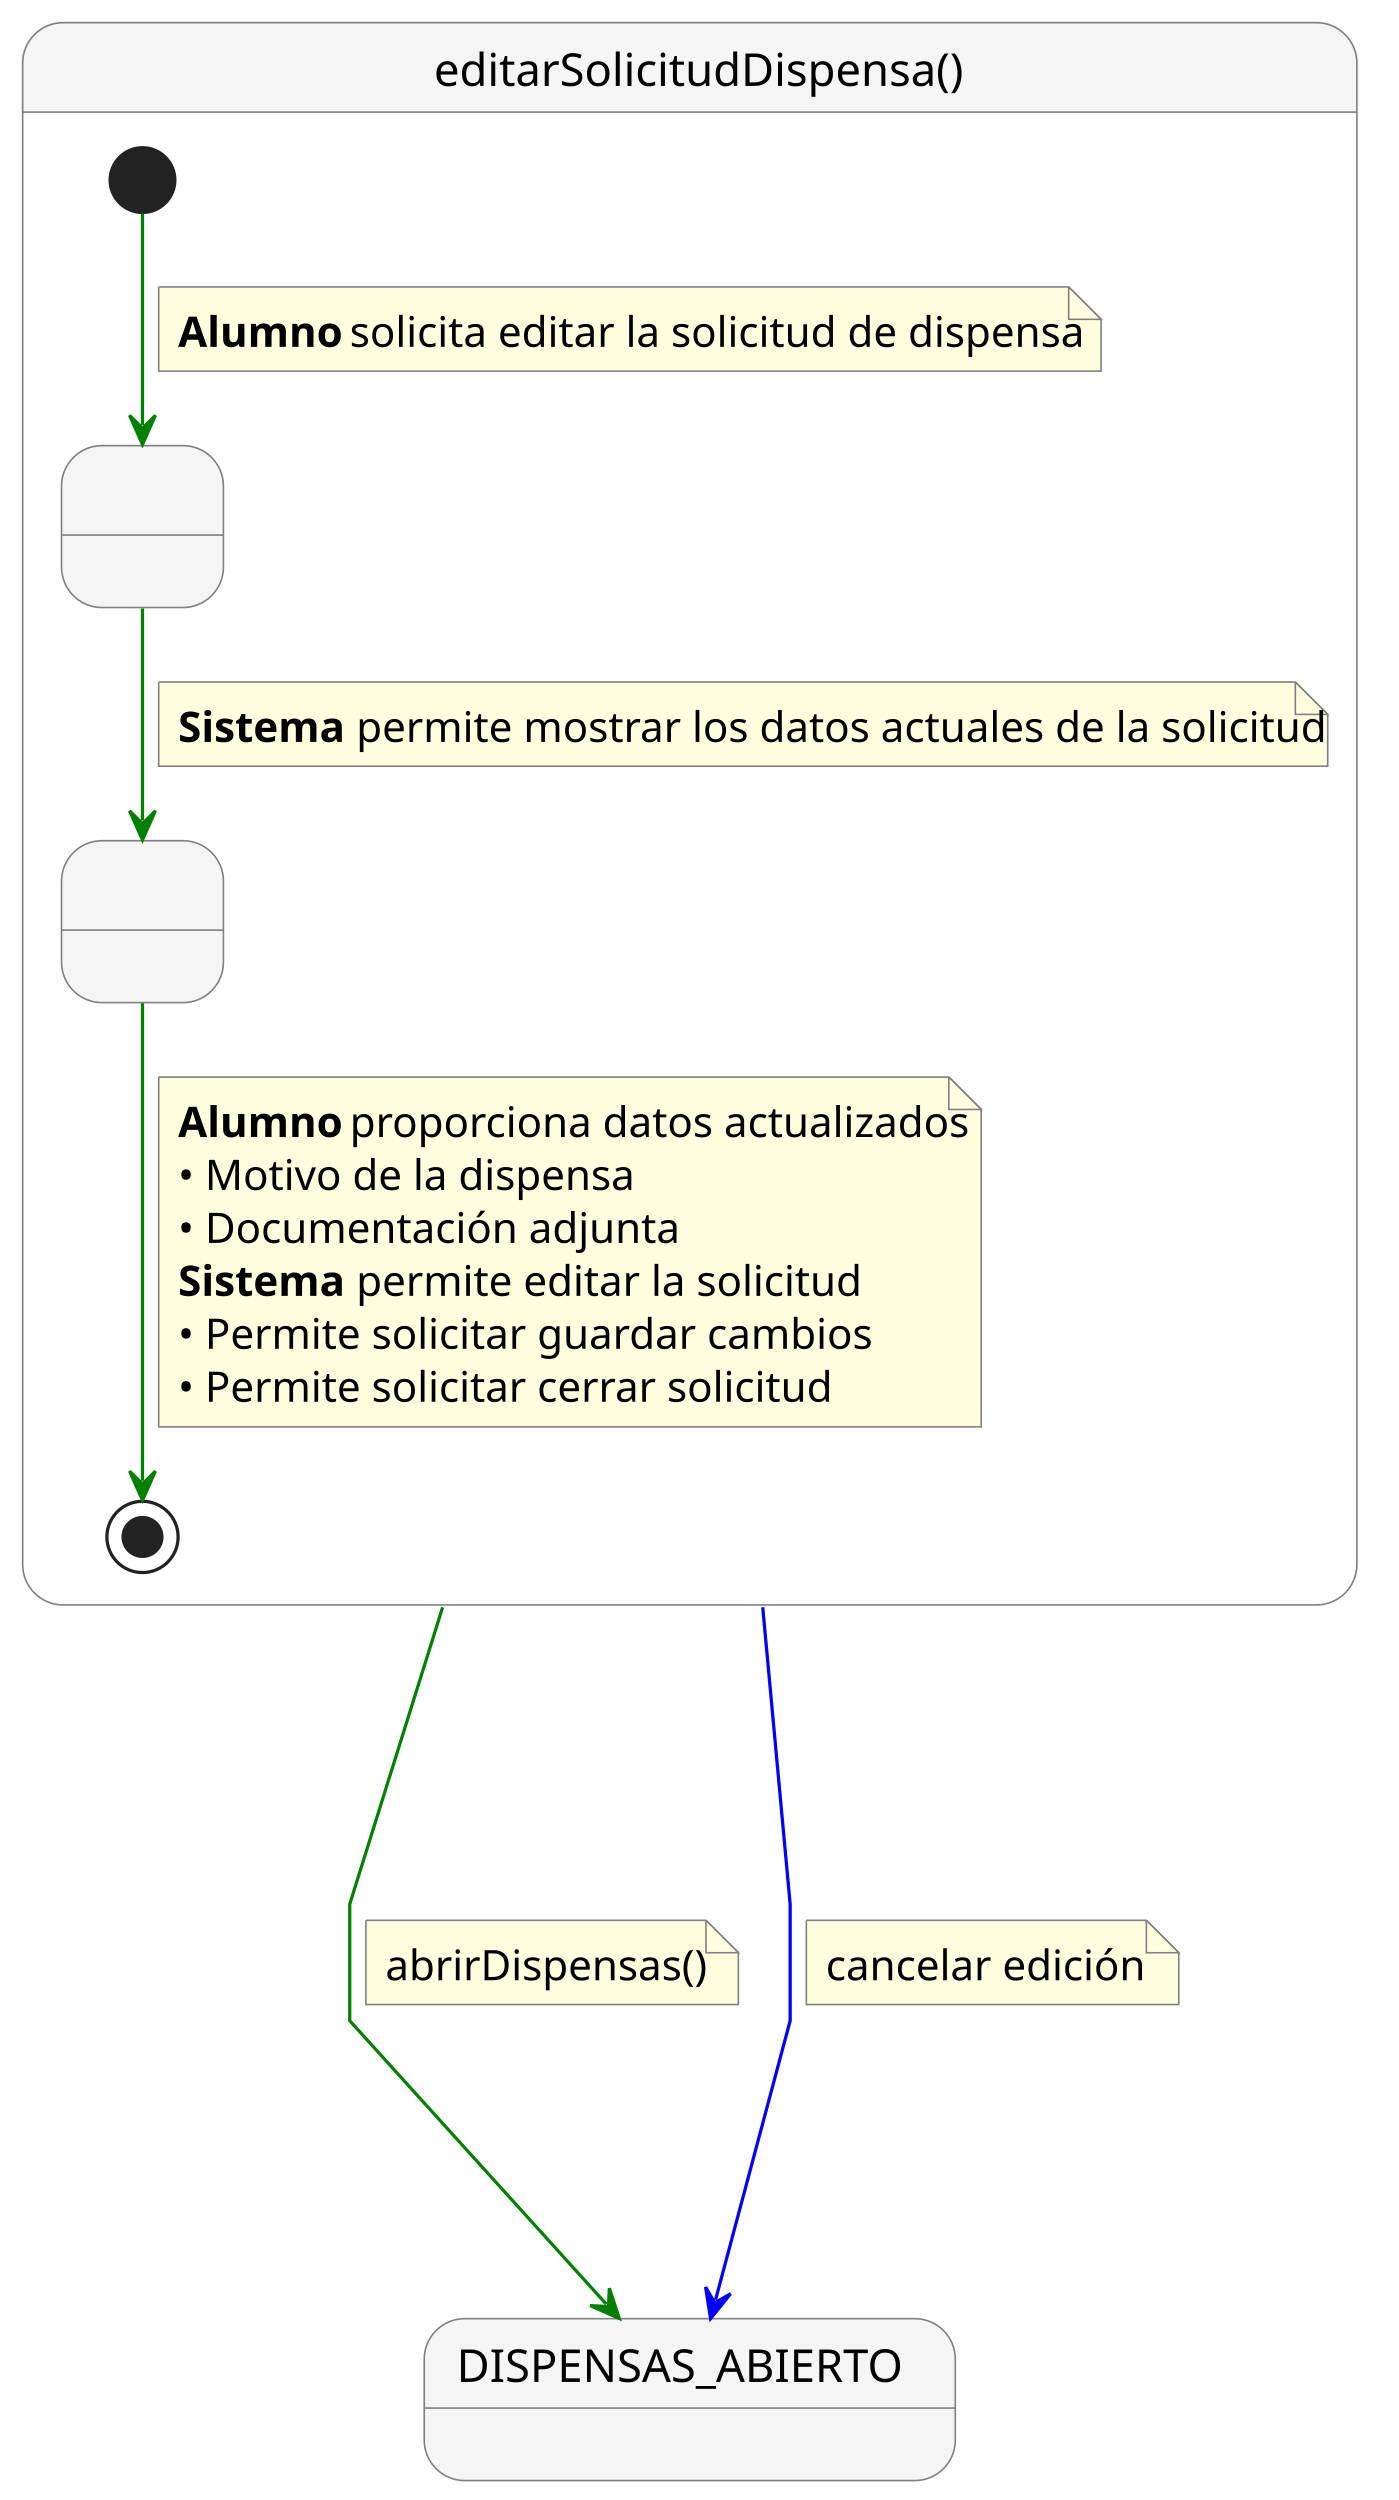
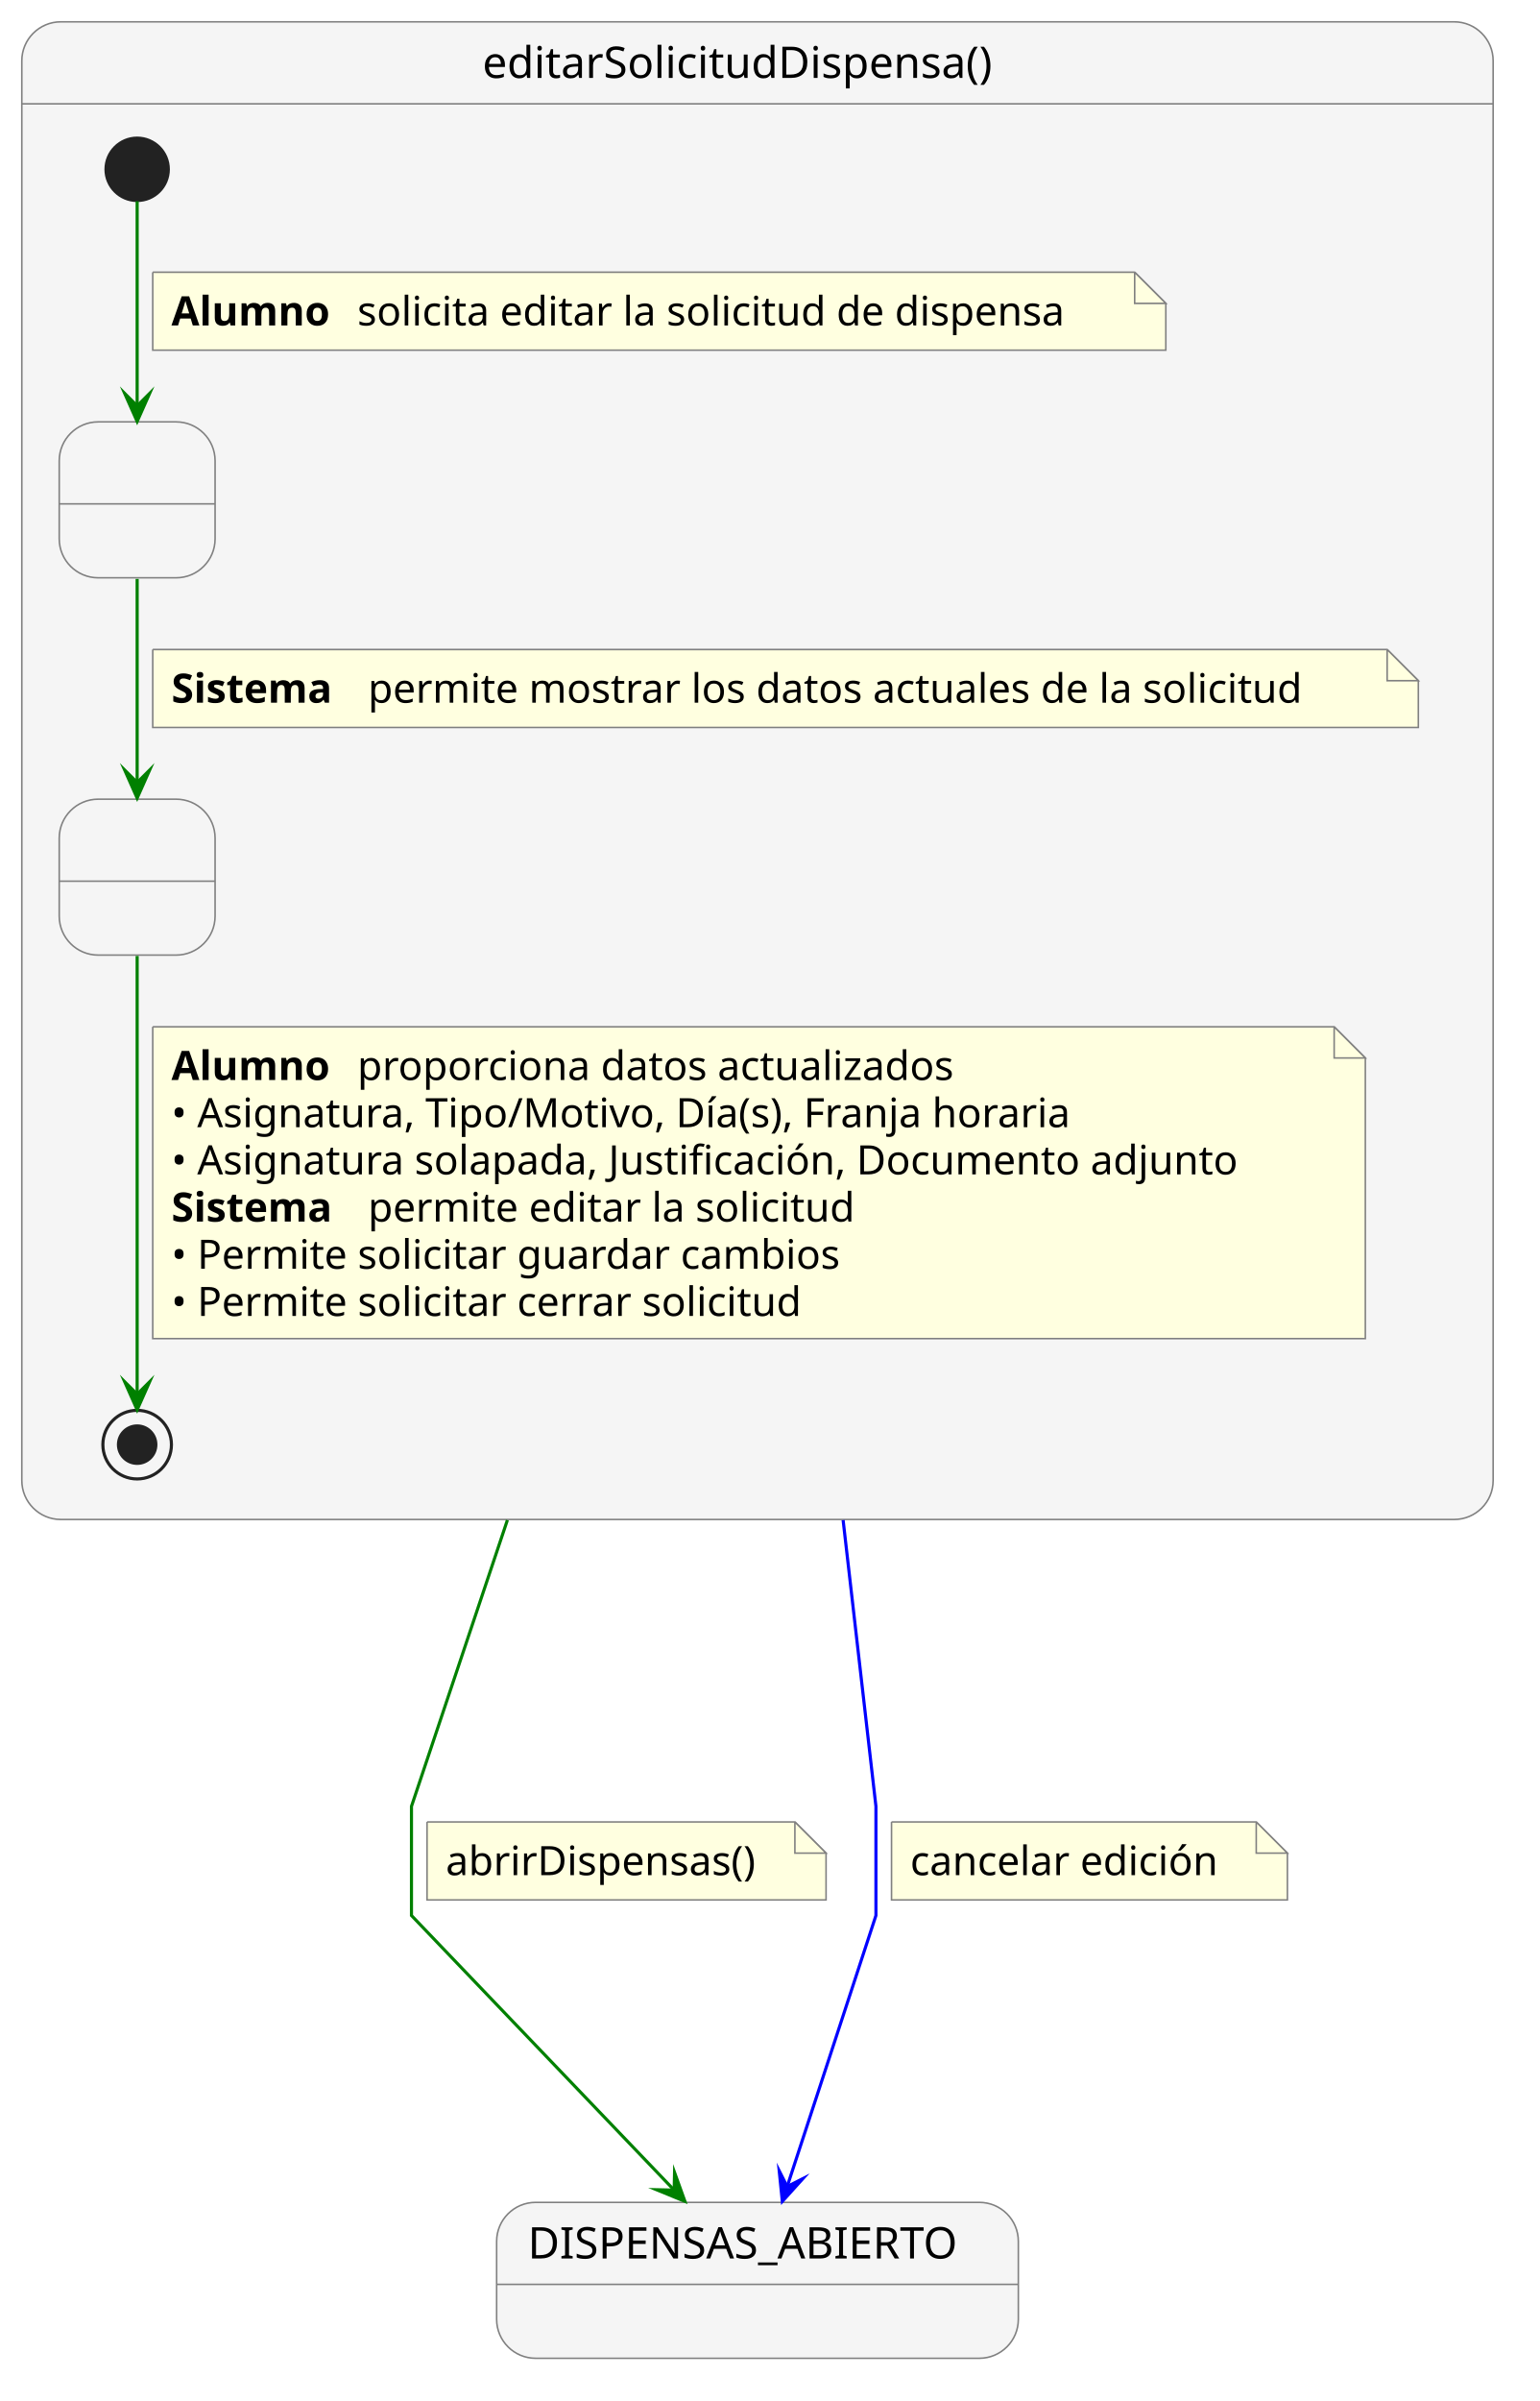
- <svg xmlns="http://www.w3.org/2000/svg" contentStyleType="text/css" height="772px" preserveAspectRatio="none" style="width:432px;height:772px;background:#FFFFFF;" version="1.1" viewBox="0 0 432 772" width="432px" zoomAndPan="magnify">
+ <svg xmlns="http://www.w3.org/2000/svg" version="1.1" data-diagram-type="STATE" style="width:494px;height:770px;background:#FFFFFF;" width="494px" height="770px" viewBox="0 0 494 770" zoomAndPan="magnify" preserveAspectRatio="none" contentStyleType="text/css">
  <defs />
-   <g>
-     <path d="M19.5,7 L406.5,7 A12.5,12.5 0 0 1 419,19.5 L419,34.609 L7,34.609 L7,19.5 A12.5,12.5 0 0 1 19.5,7 " fill="#F5F5F5" style="stroke:#F5F5F5;stroke-width:1.0;" />
-     <rect fill="none" height="488.609" rx="12.5" ry="12.5" style="stroke:#808080;stroke-width:0.5;" width="412" x="7" y="7" />
-     <line style="stroke:#808080;stroke-width:0.5;" x1="7" x2="419" y1="34.609" y2="34.609" />
-     <text fill="#000000" font-family="sans-serif" font-size="14" lengthAdjust="spacing" textLength="158" x="134" y="26.533">editarSolicitudDispensa()</text>
-     <g id="editarSolicitudDispensa.Paso1">
-       <rect fill="#F5F5F5" height="50" rx="12.5" ry="12.5" style="stroke:#808080;stroke-width:0.5;" width="50" x="19" y="137.609" />
-       <line style="stroke:#808080;stroke-width:0.5;" x1="19" x2="69" y1="165.219" y2="165.219" />
-       <text fill="#000000" font-family="sans-serif" font-size="14" lengthAdjust="spacing" textLength="4" x="42" y="157.143"> </text>
+   <g font-family="sans-serif" lengthAdjust="spacing">
+     <g class="entity" data-qualified-name="editarSolicitudDispensa" id="ent0001" data-source-line="9">
+       <path d="M19.5,7 L466.5,7 A12.5,12.5 0 0 1 479,19.5 L479,33.297 L7,33.297 L7,19.5 A12.5,12.5 0 0 1 19.5,7" fill="#F5F5F5" />
+       <path d="M7,33.297 L479,33.297 L479,474.797 A12.5,12.5 0 0 1 466.5,487.297 L19.5,487.297 A12.5,12.5 0 0 1 7,474.797 L7,33.297" fill="#F5F5F5" />
+       <rect x="7" y="7" width="472" height="480.297" fill="none" style="stroke:#808080;stroke-width:0.5;" rx="12.5" ry="12.5" />
+       <line x1="7" y1="33.297" x2="479" y2="33.297" style="stroke:#808080;stroke-width:0.5;" />
+       <text x="154.792" y="24.995" fill="#000" font-size="14" textLength="176.415">editarSolicitudDispensa()</text>
+       <g class="entity" data-qualified-name="editarSolicitudDispensa.Paso1" id="ent0002" data-source-line="12">
+         <rect x="19" y="135.297" width="50" height="50" fill="#F5F5F5" style="stroke:#808080;stroke-width:0.5;" rx="12.5" ry="12.5" />
+         <line x1="19" y1="161.594" x2="69" y2="161.594" style="stroke:#808080;stroke-width:0.5;" />
+         <text x="41.775" y="153.292" fill="#000" font-size="14"> </text>
+       </g>
+       <g class="entity" data-qualified-name="editarSolicitudDispensa.Paso2" id="ent0003" data-source-line="13">
+         <rect x="19" y="256.297" width="50" height="50" fill="#F5F5F5" style="stroke:#808080;stroke-width:0.5;" rx="12.5" ry="12.5" />
+         <line x1="19" y1="282.594" x2="69" y2="282.594" style="stroke:#808080;stroke-width:0.5;" />
+         <text x="41.775" y="274.292" fill="#000" font-size="14"> </text>
+       </g>
+       <g class="start_entity" data-qualified-name="editarSolicitudDispensa..start.editarSolicitudDispensa" id="ent0005" data-source-line="15">
+         <ellipse cx="44" cy="54.297" rx="10" ry="10" fill="#222" style="stroke:#222;stroke-width:1;" />
+       </g>
+       <g class="end_entity" data-qualified-name="editarSolicitudDispensa..end.editarSolicitudDispensa" id="ent0008" data-source-line="25">
+         <ellipse cx="44" cy="463.297" rx="11" ry="11" fill="none" style="stroke:#222;stroke-width:1;" />
+         <ellipse cx="44" cy="463.297" rx="6" ry="6" fill="#222" style="stroke:#222;stroke-width:1;" />
+       </g>
+       <g class="link" data-entity-1="ent0005" data-entity-2="ent0002" id="lnk6" data-source-line="15" data-link-type="dependency">
+         <path d="M44,64.527 C44,80.237 44,107.657 44,130.167" style="stroke:#008000;stroke-width:1;" fill="none" id="*start*editarSolicitudDispensa-to-Paso1" />
+         <polygon points="44,135.167,48,126.167,44,130.167,40,126.167,44,135.167" fill="#008000" style="stroke:#008000;stroke-width:1;stroke-linejoin:miter;stroke-miterlimit:10;" />
+         <path d="M49,87.297 L49,112.297 L374,112.297 L374,97.297 L364,87.297 L49,87.297" style="stroke:#808080;stroke-width:0.5;" fill="#FFFFE0" />
+         <path d="M364,87.297 L364,97.297 L374,97.297 L364,87.297" style="stroke:#808080;stroke-width:0.5;" fill="#FFFFE0" />
+         <text x="55" y="104.364" fill="#000" font-size="13" textLength="55.504" font-weight="700">Alumno</text>
+         <text x="114.636" y="104.364" fill="#000" font-size="13" textLength="244.696">solicita editar la solicitud de dispensa</text>
+       </g>
+       <g class="link" data-entity-1="ent0002" data-entity-2="ent0003" id="lnk7" data-source-line="20" data-link-type="dependency">
+         <path d="M44,185.667 C44,206.197 44,230.437 44,250.957" style="stroke:#008000;stroke-width:1;" fill="none" id="Paso1-to-Paso2" />
+         <polygon points="44,255.957,48,246.957,44,250.957,40,246.957,44,255.957" fill="#008000" style="stroke:#008000;stroke-width:1;stroke-linejoin:miter;stroke-miterlimit:10;" />
+         <path d="M49,208.297 L49,233.297 L455,233.297 L455,218.297 L445,208.297 L49,208.297" style="stroke:#808080;stroke-width:0.5;" fill="#FFFFE0" />
+         <path d="M445,208.297 L445,218.297 L455,218.297 L445,208.297" style="stroke:#808080;stroke-width:0.5;" fill="#FFFFE0" />
+         <text x="55" y="225.364" fill="#000" font-size="13" textLength="58.906" font-weight="700">Sistema</text>
+         <text x="118.039" y="225.364" fill="#000" font-size="13" textLength="322.34">permite mostrar los datos actuales de la solicitud</text>
+       </g>
+       <g class="link" data-entity-1="ent0003" data-entity-2="ent0008" id="lnk9" data-source-line="25" data-link-type="dependency">
+         <path d="M44,306.577 C44,346.497 44,419.347 44,447.137" style="stroke:#008000;stroke-width:1;" fill="none" id="Paso2-to-*end*editarSolicitudDispensa" />
+         <polygon points="44,452.137,48,443.137,44,447.137,40,443.137,44,452.137" fill="#008000" style="stroke:#008000;stroke-width:1;stroke-linejoin:miter;stroke-miterlimit:10;" />
+         <path d="M49,329.297 L49,429.297 L438,429.297 L438,339.297 L428,329.297 L49,329.297" style="stroke:#808080;stroke-width:0.5;" fill="#FFFFE0" />
+         <path d="M428,329.297 L428,339.297 L438,339.297 L428,329.297" style="stroke:#808080;stroke-width:0.5;" fill="#FFFFE0" />
+         <text x="55" y="346.364" fill="#000" font-size="13" textLength="55.504" font-weight="700">Alumno</text>
+         <text x="114.636" y="346.364" fill="#000" font-size="13" textLength="203.734">proporciona datos actualizados</text>
+         <text x="55" y="361.497" fill="#000" font-size="13" textLength="312.311">• Asignatura, Tipo/Motivo, Día(s), Franja horaria</text>
+         <text x="55" y="376.629" fill="#000" font-size="13" textLength="368.189">• Asignatura solapada, Justificación, Documento adjunto</text>
+         <text x="55" y="391.762" fill="#000" font-size="13" textLength="58.906" font-weight="700">Sistema</text>
+         <text x="118.039" y="391.762" fill="#000" font-size="13" textLength="167.508">permite editar la solicitud</text>
+         <text x="55" y="406.895" fill="#000" font-size="13" textLength="231.601">• Permite solicitar guardar cambios</text>
+         <text x="55" y="422.028" fill="#000" font-size="13" textLength="219.312">• Permite solicitar cerrar solicitud</text>
+       </g>
    </g>
-     <g id="editarSolicitudDispensa.Paso2">
-       <rect fill="#F5F5F5" height="50" rx="12.5" ry="12.5" style="stroke:#808080;stroke-width:0.5;" width="50" x="19" y="259.609" />
-       <line style="stroke:#808080;stroke-width:0.5;" x1="19" x2="69" y1="287.219" y2="287.219" />
-       <text fill="#000000" font-family="sans-serif" font-size="14" lengthAdjust="spacing" textLength="4" x="42" y="279.143"> </text>
+     <g class="entity" data-qualified-name="DISPENSAS_ABIERTO" id="ent0004" data-source-line="36">
+       <rect x="159.32" y="706.3" width="167.362" height="50" fill="#F5F5F5" style="stroke:#808080;stroke-width:0.5;" rx="12.5" ry="12.5" />
+       <line x1="159.32" y1="732.597" x2="326.682" y2="732.597" style="stroke:#808080;stroke-width:0.5;" />
+       <text x="169.32" y="724.295" fill="#000" font-size="14" textLength="147.362">DISPENSAS_ABIERTO</text>
    </g>
-     <ellipse cx="44" cy="55.609" fill="#222222" rx="10" ry="10" style="stroke:#222222;stroke-width:1.0;" />
-     <ellipse cx="44" cy="474.609" fill="none" rx="11" ry="11" style="stroke:#222222;stroke-width:1.0;" />
-     <ellipse cx="44" cy="474.609" fill="#222222" rx="6" ry="6" style="stroke:#222222;stroke-width:1.0;" />
-     <g id="link_*start*editarSolicitudDispensa_Paso1">
-       <path d="M44,65.929 C44,81.789 44,108.519 44,131.249 " fill="none" id="*start*editarSolicitudDispensa-to-Paso1" style="stroke:#008000;stroke-width:1.0;" />
-       <polygon fill="#008000" points="44,137.249,48,128.249,44,132.249,40,128.249,44,137.249" style="stroke:#008000;stroke-width:1.0;" />
-       <path d="M49,88.609 L49,114.609 L340,114.609 L340,98.609 L330,88.609 L49,88.609 " fill="#FFFFE0" style="stroke:#808080;stroke-width:0.5;" />
-       <path d="M330,88.609 L330,98.609 L340,98.609 L330,88.609 " fill="#FFFFE0" style="stroke:#808080;stroke-width:0.5;" />
-       <text fill="#000000" font-family="sans-serif" font-size="13" font-weight="bold" lengthAdjust="spacing" textLength="49" x="55" y="107.105">Alumno</text>
-       <text fill="#000000" font-family="sans-serif" font-size="13" lengthAdjust="spacing" textLength="217" x="108" y="107.105">solicita editar la solicitud de dispensa</text>
+     <g class="link" data-entity-1="ent0001" data-entity-2="ent0004" id="lnk10" data-source-line="38" data-link-type="dependency">
+       <path d="M162.77,487.5 C145.34,539.5 132,579.3 132,579.3 C132,579.3 132,614.3 132,614.3 C132,614.3 183.723,668.358 216.273,702.368" style="stroke:#008000;stroke-width:1;" fill="none" id="editarSolicitudDispensa-to-DISPENSAS_ABIERTO" />
+       <polygon points="219.73,705.98,216.397,696.712,216.273,702.368,210.617,702.244,219.73,705.98" fill="#008000" style="stroke:#008000;stroke-width:1;stroke-linejoin:miter;stroke-miterlimit:10;" />
+       <path d="M137,584.3 L137,609.3 L265,609.3 L265,594.3 L255,584.3 L137,584.3" style="stroke:#808080;stroke-width:0.5;" fill="#FFFFE0" />
+       <path d="M255,584.3 L255,594.3 L265,594.3 L255,584.3" style="stroke:#808080;stroke-width:0.5;" fill="#FFFFE0" />
+       <text x="143" y="601.367" fill="#000" font-size="13" textLength="107.06">abrirDispensas()</text>
    </g>
-     <g id="link_Paso1_Paso2">
-       <path d="M44,187.889 C44,208.709 44,232.549 44,253.359 " fill="none" id="Paso1-to-Paso2" style="stroke:#008000;stroke-width:1.0;" />
-       <polygon fill="#008000" points="44,259.359,48,250.359,44,254.359,40,250.359,44,259.359" style="stroke:#008000;stroke-width:1.0;" />
-       <path d="M49,210.609 L49,236.609 L410,236.609 L410,220.609 L400,210.609 L49,210.609 " fill="#FFFFE0" style="stroke:#808080;stroke-width:0.5;" />
-       <path d="M400,210.609 L400,220.609 L410,220.609 L400,210.609 " fill="#FFFFE0" style="stroke:#808080;stroke-width:0.5;" />
-       <text fill="#000000" font-family="sans-serif" font-size="13" font-weight="bold" lengthAdjust="spacing" textLength="51" x="55" y="229.105">Sistema</text>
-       <text fill="#000000" font-family="sans-serif" font-size="13" lengthAdjust="spacing" textLength="285" x="110" y="229.105">permite mostrar los datos actuales de la solicitud</text>
-     </g>
-     <g id="link_Paso2_*end*editarSolicitudDispensa">
-       <path d="M44,309.799 C44,351.259 44,428.199 44,457.269 " fill="none" id="Paso2-to-*end*editarSolicitudDispensa" style="stroke:#008000;stroke-width:1.0;" />
-       <polygon fill="#008000" points="44,463.269,48,454.269,44,458.269,40,454.269,44,463.269" style="stroke:#008000;stroke-width:1.0;" />
-       <path d="M49,332.609 L49,440.609 L303,440.609 L303,342.609 L293,332.609 L49,332.609 " fill="#FFFFE0" style="stroke:#808080;stroke-width:0.5;" />
-       <path d="M293,332.609 L293,342.609 L303,342.609 L293,332.609 " fill="#FFFFE0" style="stroke:#808080;stroke-width:0.5;" />
-       <text fill="#000000" font-family="sans-serif" font-size="13" font-weight="bold" lengthAdjust="spacing" textLength="49" x="55" y="351.104">Alumno</text>
-       <text fill="#000000" font-family="sans-serif" font-size="13" lengthAdjust="spacing" textLength="180" x="108" y="351.104">proporciona datos actualizados</text>
-       <text fill="#000000" font-family="sans-serif" font-size="13" lengthAdjust="spacing" textLength="134" x="55" y="367.456">• Motivo de la dispensa</text>
-       <text fill="#000000" font-family="sans-serif" font-size="13" lengthAdjust="spacing" textLength="145" x="55" y="383.808">• Documentación adjunta</text>
-       <text fill="#000000" font-family="sans-serif" font-size="13" font-weight="bold" lengthAdjust="spacing" textLength="51" x="55" y="400.159">Sistema</text>
-       <text fill="#000000" font-family="sans-serif" font-size="13" lengthAdjust="spacing" textLength="145" x="110" y="400.159">permite editar la solicitud</text>
-       <text fill="#000000" font-family="sans-serif" font-size="13" lengthAdjust="spacing" textLength="203" x="55" y="416.511">• Permite solicitar guardar cambios</text>
-       <text fill="#000000" font-family="sans-serif" font-size="13" lengthAdjust="spacing" textLength="192" x="55" y="432.862">• Permite solicitar cerrar solicitud</text>
-     </g>
-     <g id="DISPENSAS_ABIERTO">
-       <rect fill="#F5F5F5" height="50" rx="12.5" ry="12.5" style="stroke:#808080;stroke-width:0.5;" width="164" x="131" y="716" />
-       <line style="stroke:#808080;stroke-width:0.5;" x1="131" x2="295" y1="743.609" y2="743.609" />
-       <text fill="#000000" font-family="sans-serif" font-size="14" lengthAdjust="spacing" textLength="144" x="141" y="735.533">DISPENSAS_ABIERTO</text>
-     </g>
-     <g id="link_editarSolicitudDispensa_DISPENSAS_ABIERTO">
-       <path d="M136.69,496.32 C120.41,548.36 108,588 108,588 C108,588 108,624 108,624 C108,624 156.463,677.542 187.213,711.512 " fill="none" id="editarSolicitudDispensa-to-DISPENSAS_ABIERTO" style="stroke:#008000;stroke-width:1.0;" />
-       <polygon fill="#008000" points="191.24,715.96,188.166,706.603,187.885,712.253,182.235,711.972,191.24,715.96" style="stroke:#008000;stroke-width:1.0;" />
-       <path d="M113,593 L113,619 L228,619 L228,603 L218,593 L113,593 " fill="#FFFFE0" style="stroke:#808080;stroke-width:0.5;" />
-       <path d="M218,593 L218,603 L228,603 L218,593 " fill="#FFFFE0" style="stroke:#808080;stroke-width:0.5;" />
-       <text fill="#000000" font-family="sans-serif" font-size="13" lengthAdjust="spacing" textLength="94" x="119" y="611.495">abrirDispensas()</text>
-     </g>
-     <g id="link_editarSolicitudDispensa_DISPENSAS_ABIERTO">
-       <path d="M235.53,496.32 C240.34,548.36 244,588 244,588 C244,588 244,624 244,624 C244,624 230.049,676.193 220.969,710.163 " fill="none" id="editarSolicitudDispensa-to-DISPENSAS_ABIERTO-1" style="stroke:#0000FF;stroke-width:1.0;" />
-       <polygon fill="#0000FF" points="219.42,715.96,225.608,708.298,220.711,711.13,217.88,706.232,219.42,715.96" style="stroke:#0000FF;stroke-width:1.0;" />
-       <path d="M249,593 L249,619 L364,619 L364,603 L354,593 L249,593 " fill="#FFFFE0" style="stroke:#808080;stroke-width:0.5;" />
-       <path d="M354,593 L354,603 L364,603 L354,593 " fill="#FFFFE0" style="stroke:#808080;stroke-width:0.5;" />
-       <text fill="#000000" font-family="sans-serif" font-size="13" lengthAdjust="spacing" textLength="94" x="255" y="611.495">cancelar edición</text>
+     <g class="link" data-entity-1="ent0001" data-entity-2="ent0004" id="lnk11" data-source-line="43" data-link-type="dependency">
+       <path d="M270.47,487.5 C276.43,539.5 281,579.3 281,579.3 C281,579.3 281,614.3 281,614.3 C281,614.3 263.666,667.218 252.526,701.228" style="stroke:#00F;stroke-width:1;" fill="none" id="editarSolicitudDispensa-to-DISPENSAS_ABIERTO-1" />
+       <polygon points="250.97,705.98,257.573,698.672,252.526,701.228,249.97,696.182,250.97,705.98" fill="#00F" style="stroke:#00F;stroke-width:1;stroke-linejoin:miter;stroke-miterlimit:10;" />
+       <path d="M286,584.3 L286,609.3 L413,609.3 L413,594.3 L403,584.3 L286,584.3" style="stroke:#808080;stroke-width:0.5;" fill="#FFFFE0" />
+       <path d="M403,584.3 L403,594.3 L413,594.3 L403,584.3" style="stroke:#808080;stroke-width:0.5;" fill="#FFFFE0" />
+       <text x="292" y="601.367" fill="#000" font-size="13" textLength="106.368">cancelar edición</text>
    </g>
  </g>
</svg>
